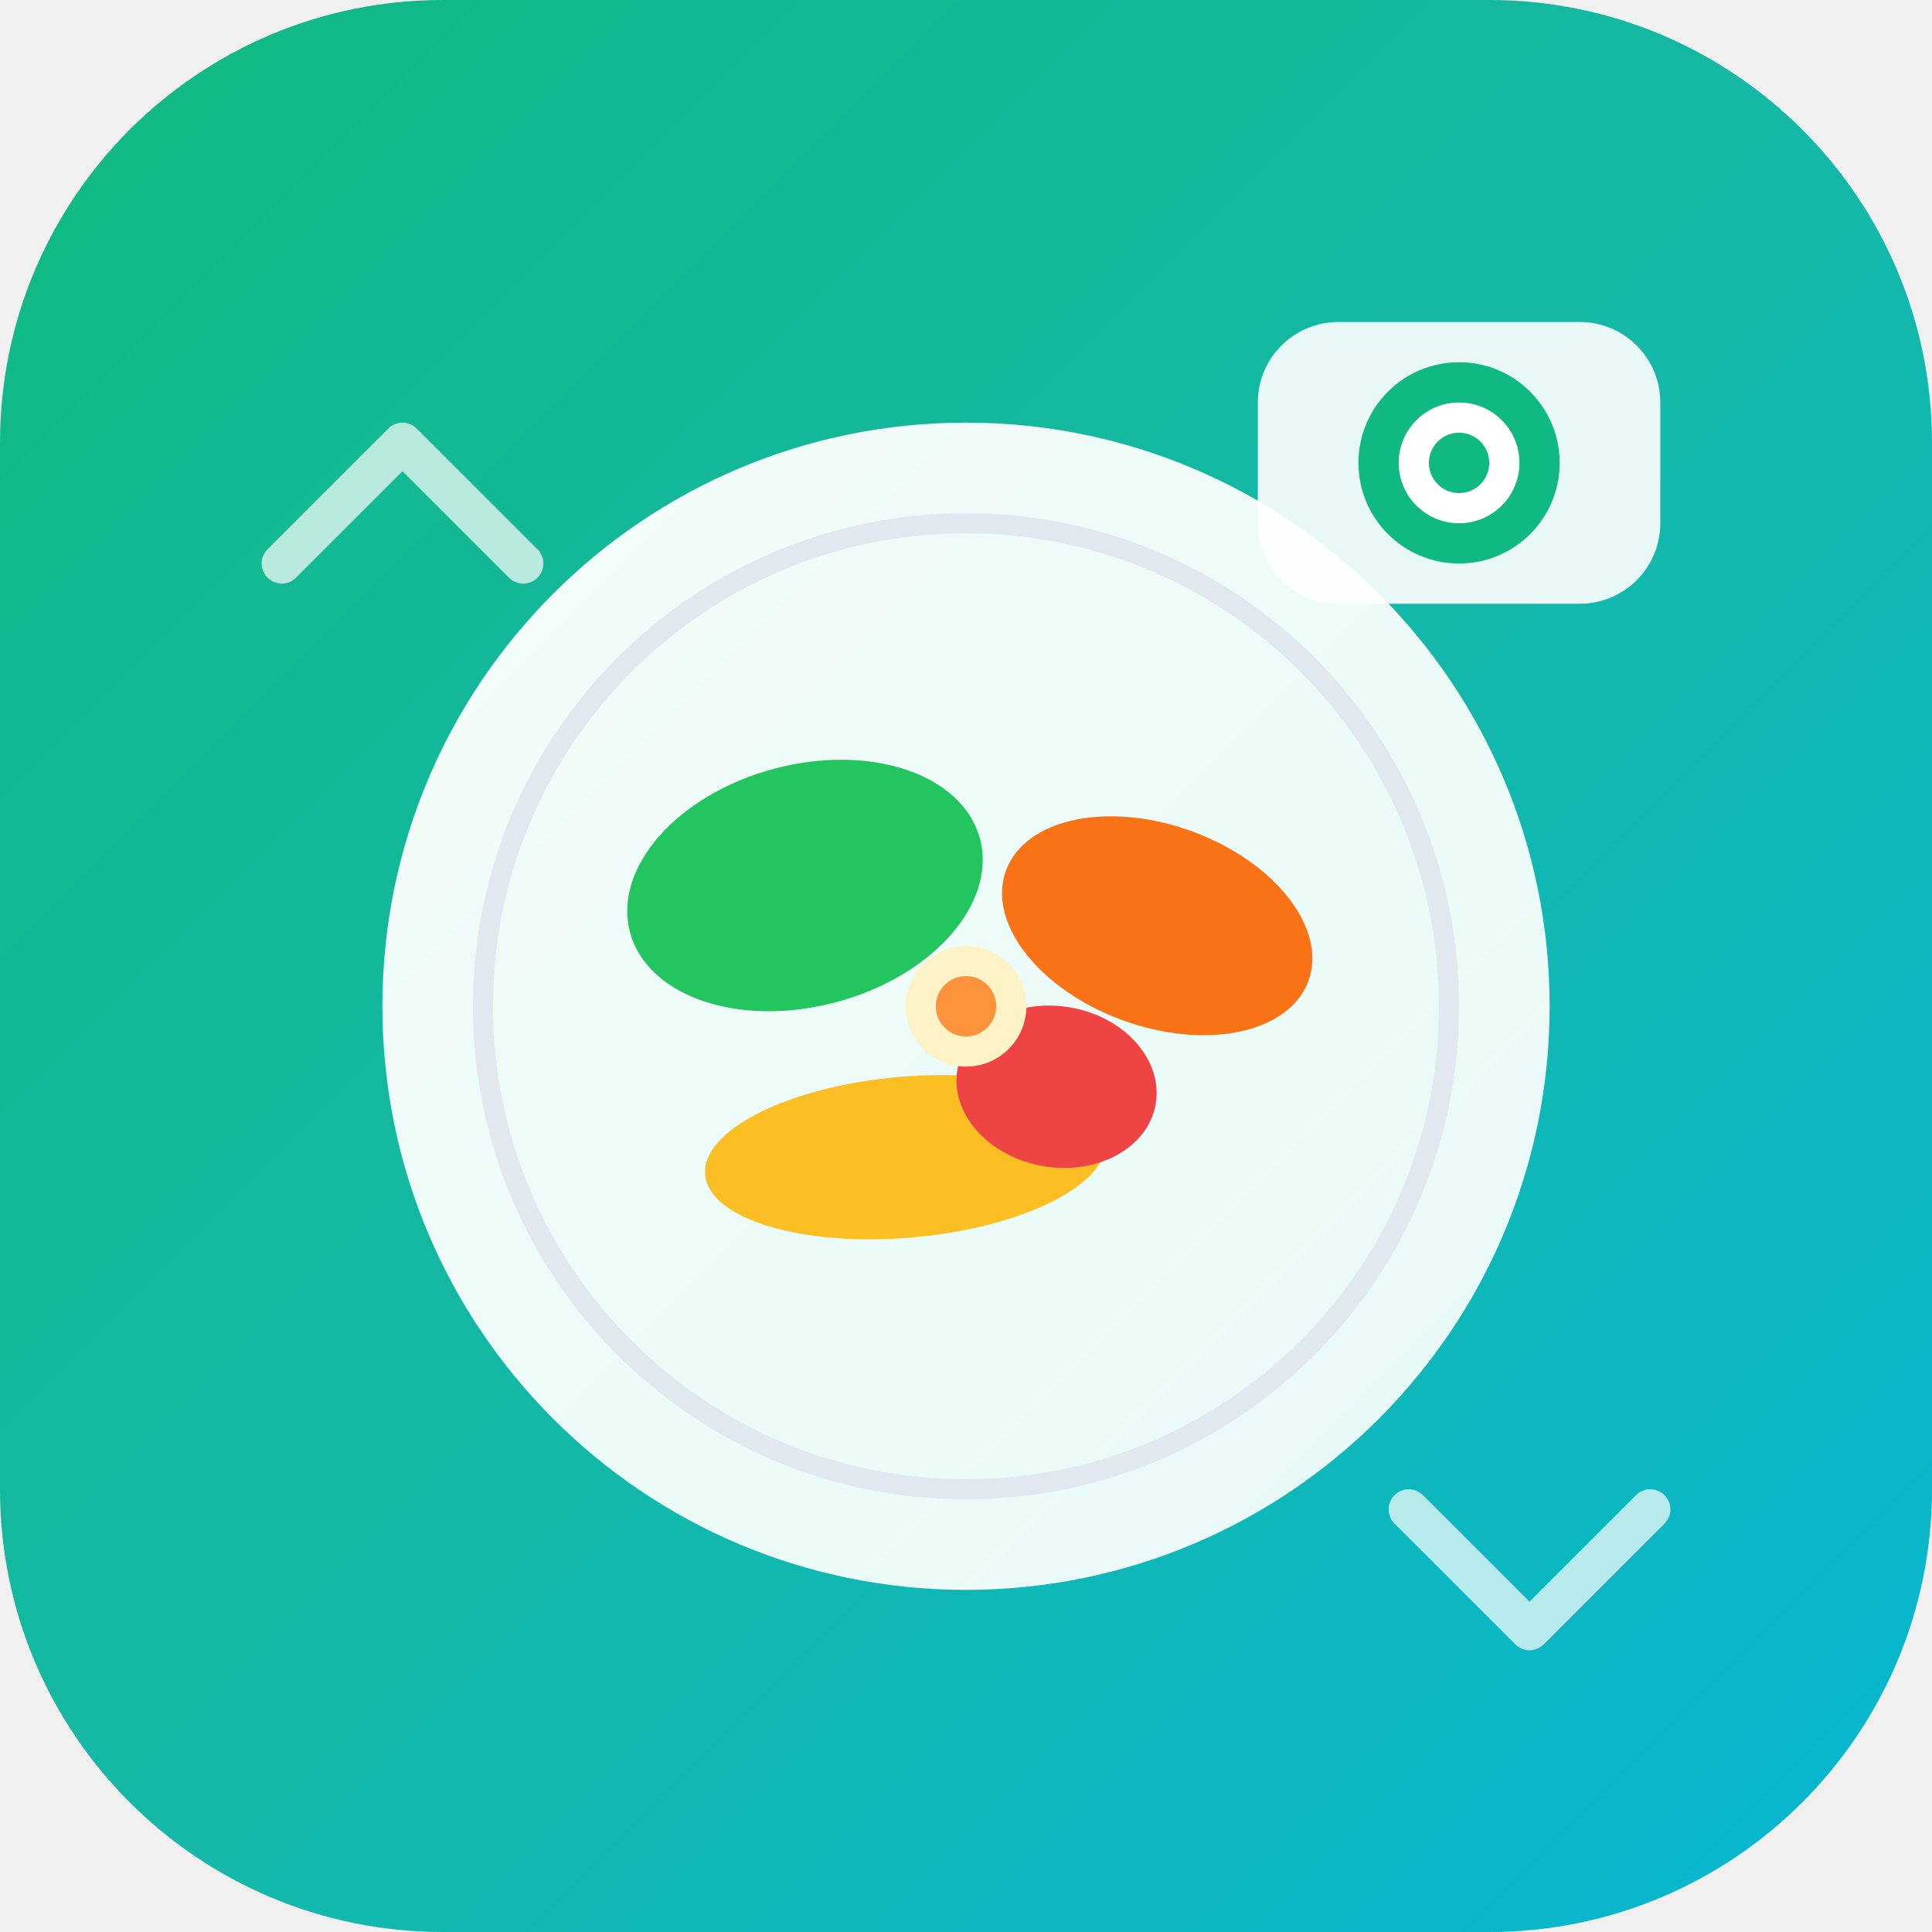
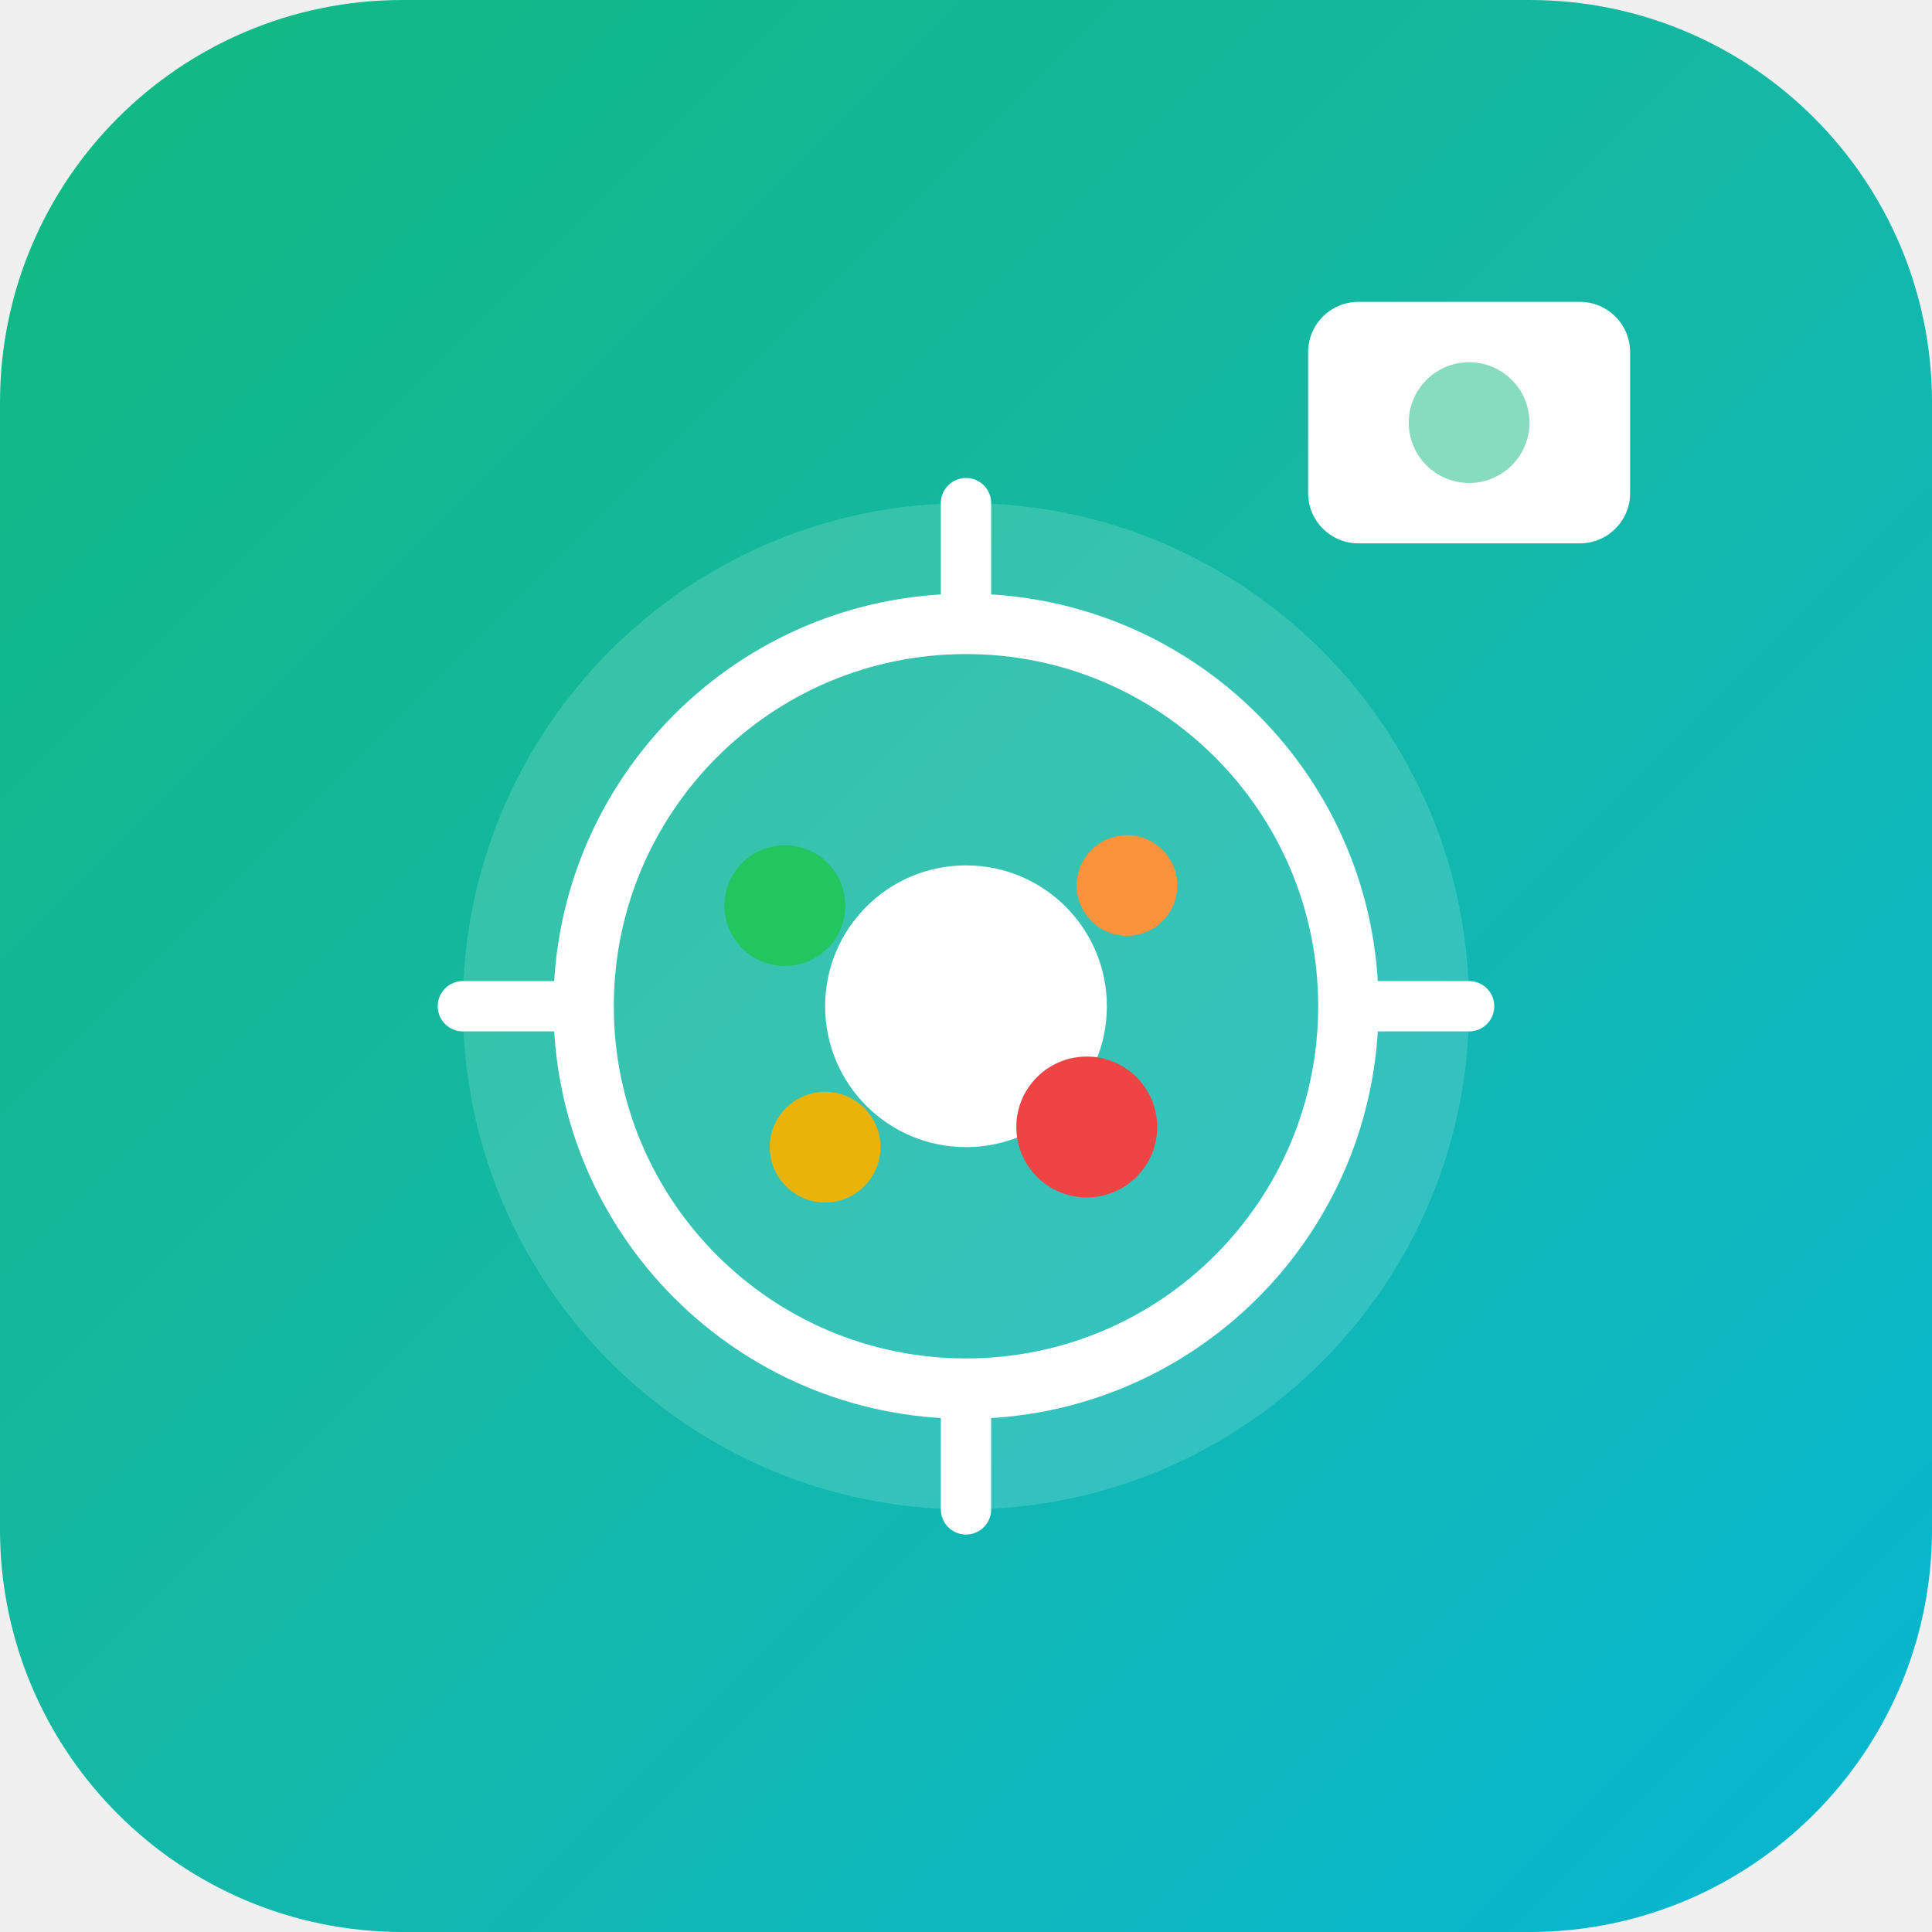
<svg xmlns="http://www.w3.org/2000/svg" viewBox="0 0 192 192" width="192" height="192">
  <defs>
-     <linearGradient id="bgGrad" x1="0%" y1="0%" x2="100%" y2="100%">
+     <linearGradient id="bg" x1="0%" y1="0%" x2="100%" y2="100%">
      <stop offset="0%" style="stop-color:#10b981" />
      <stop offset="50%" style="stop-color:#14b8a6" />
      <stop offset="100%" style="stop-color:#06b6d4" />
    </linearGradient>
-     <linearGradient id="plateGrad" x1="0%" y1="0%" x2="100%" y2="100%">
-       <stop offset="0%" style="stop-color:#ffffff" />
-       <stop offset="100%" style="stop-color:#f0fdfa" />
-     </linearGradient>
  </defs>
-   <rect width="192" height="192" rx="44" fill="url(#bgGrad)" />
-   <circle cx="96" cy="100" r="58" fill="url(#plateGrad)" opacity="0.95" />
-   <circle cx="96" cy="100" r="48" fill="none" stroke="#e2e8f0" stroke-width="2" />
-   <ellipse cx="80" cy="88" rx="18" ry="12" fill="#22c55e" transform="rotate(-15 80 88)" />
-   <ellipse cx="115" cy="92" rx="16" ry="10" fill="#f97316" transform="rotate(20 115 92)" />
-   <ellipse cx="90" cy="115" rx="20" ry="8" fill="#fbbf24" transform="rotate(-5 90 115)" />
-   <ellipse cx="105" cy="108" rx="10" ry="8" fill="#ef4444" transform="rotate(10 105 108)" />
-   <circle cx="96" cy="100" r="6" fill="#fef3c7" />
-   <circle cx="96" cy="100" r="3" fill="#fb923c" />
-   <rect x="125" y="32" width="40" height="28" rx="8" fill="white" opacity="0.9" />
-   <circle cx="145" cy="46" r="10" fill="#10b981" />
-   <circle cx="145" cy="46" r="6" fill="white" />
-   <circle cx="145" cy="46" r="3" fill="#10b981" />
-   <path d="M28 56 L40 44 L52 56" stroke="white" stroke-width="4" stroke-linecap="round" stroke-linejoin="round" fill="none" opacity="0.7" />
-   <path d="M140 150 L152 162 L164 150" stroke="white" stroke-width="4" stroke-linecap="round" stroke-linejoin="round" fill="none" opacity="0.7" />
+   <rect width="192" height="192" rx="40" fill="url(#bg)" />
+   <circle cx="96" cy="100" r="50" fill="rgba(255,255,255,0.15)" />
+   <circle cx="96" cy="100" r="38" stroke="white" stroke-width="6" fill="none" />
+   <circle cx="96" cy="100" r="14" fill="white" />
+   <line x1="96" y1="50" x2="96" y2="62" stroke="white" stroke-width="5" stroke-linecap="round" />
+   <line x1="96" y1="138" x2="96" y2="150" stroke="white" stroke-width="5" stroke-linecap="round" />
+   <line x1="46" y1="100" x2="58" y2="100" stroke="white" stroke-width="5" stroke-linecap="round" />
+   <line x1="134" y1="100" x2="146" y2="100" stroke="white" stroke-width="5" stroke-linecap="round" />
+   <circle cx="78" cy="90" r="6" fill="#22c55e" />
+   <circle cx="112" cy="88" r="5" fill="#fb923c" />
+   <circle cx="108" cy="112" r="7" fill="#ef4444" />
+   <circle cx="82" cy="114" r="5.5" fill="#eab308" />
+   <rect x="130" y="30" width="32" height="24" rx="5" fill="white" />
+   <circle cx="146" cy="42" r="6" fill="rgba(16,185,129,0.5)" />
</svg>
